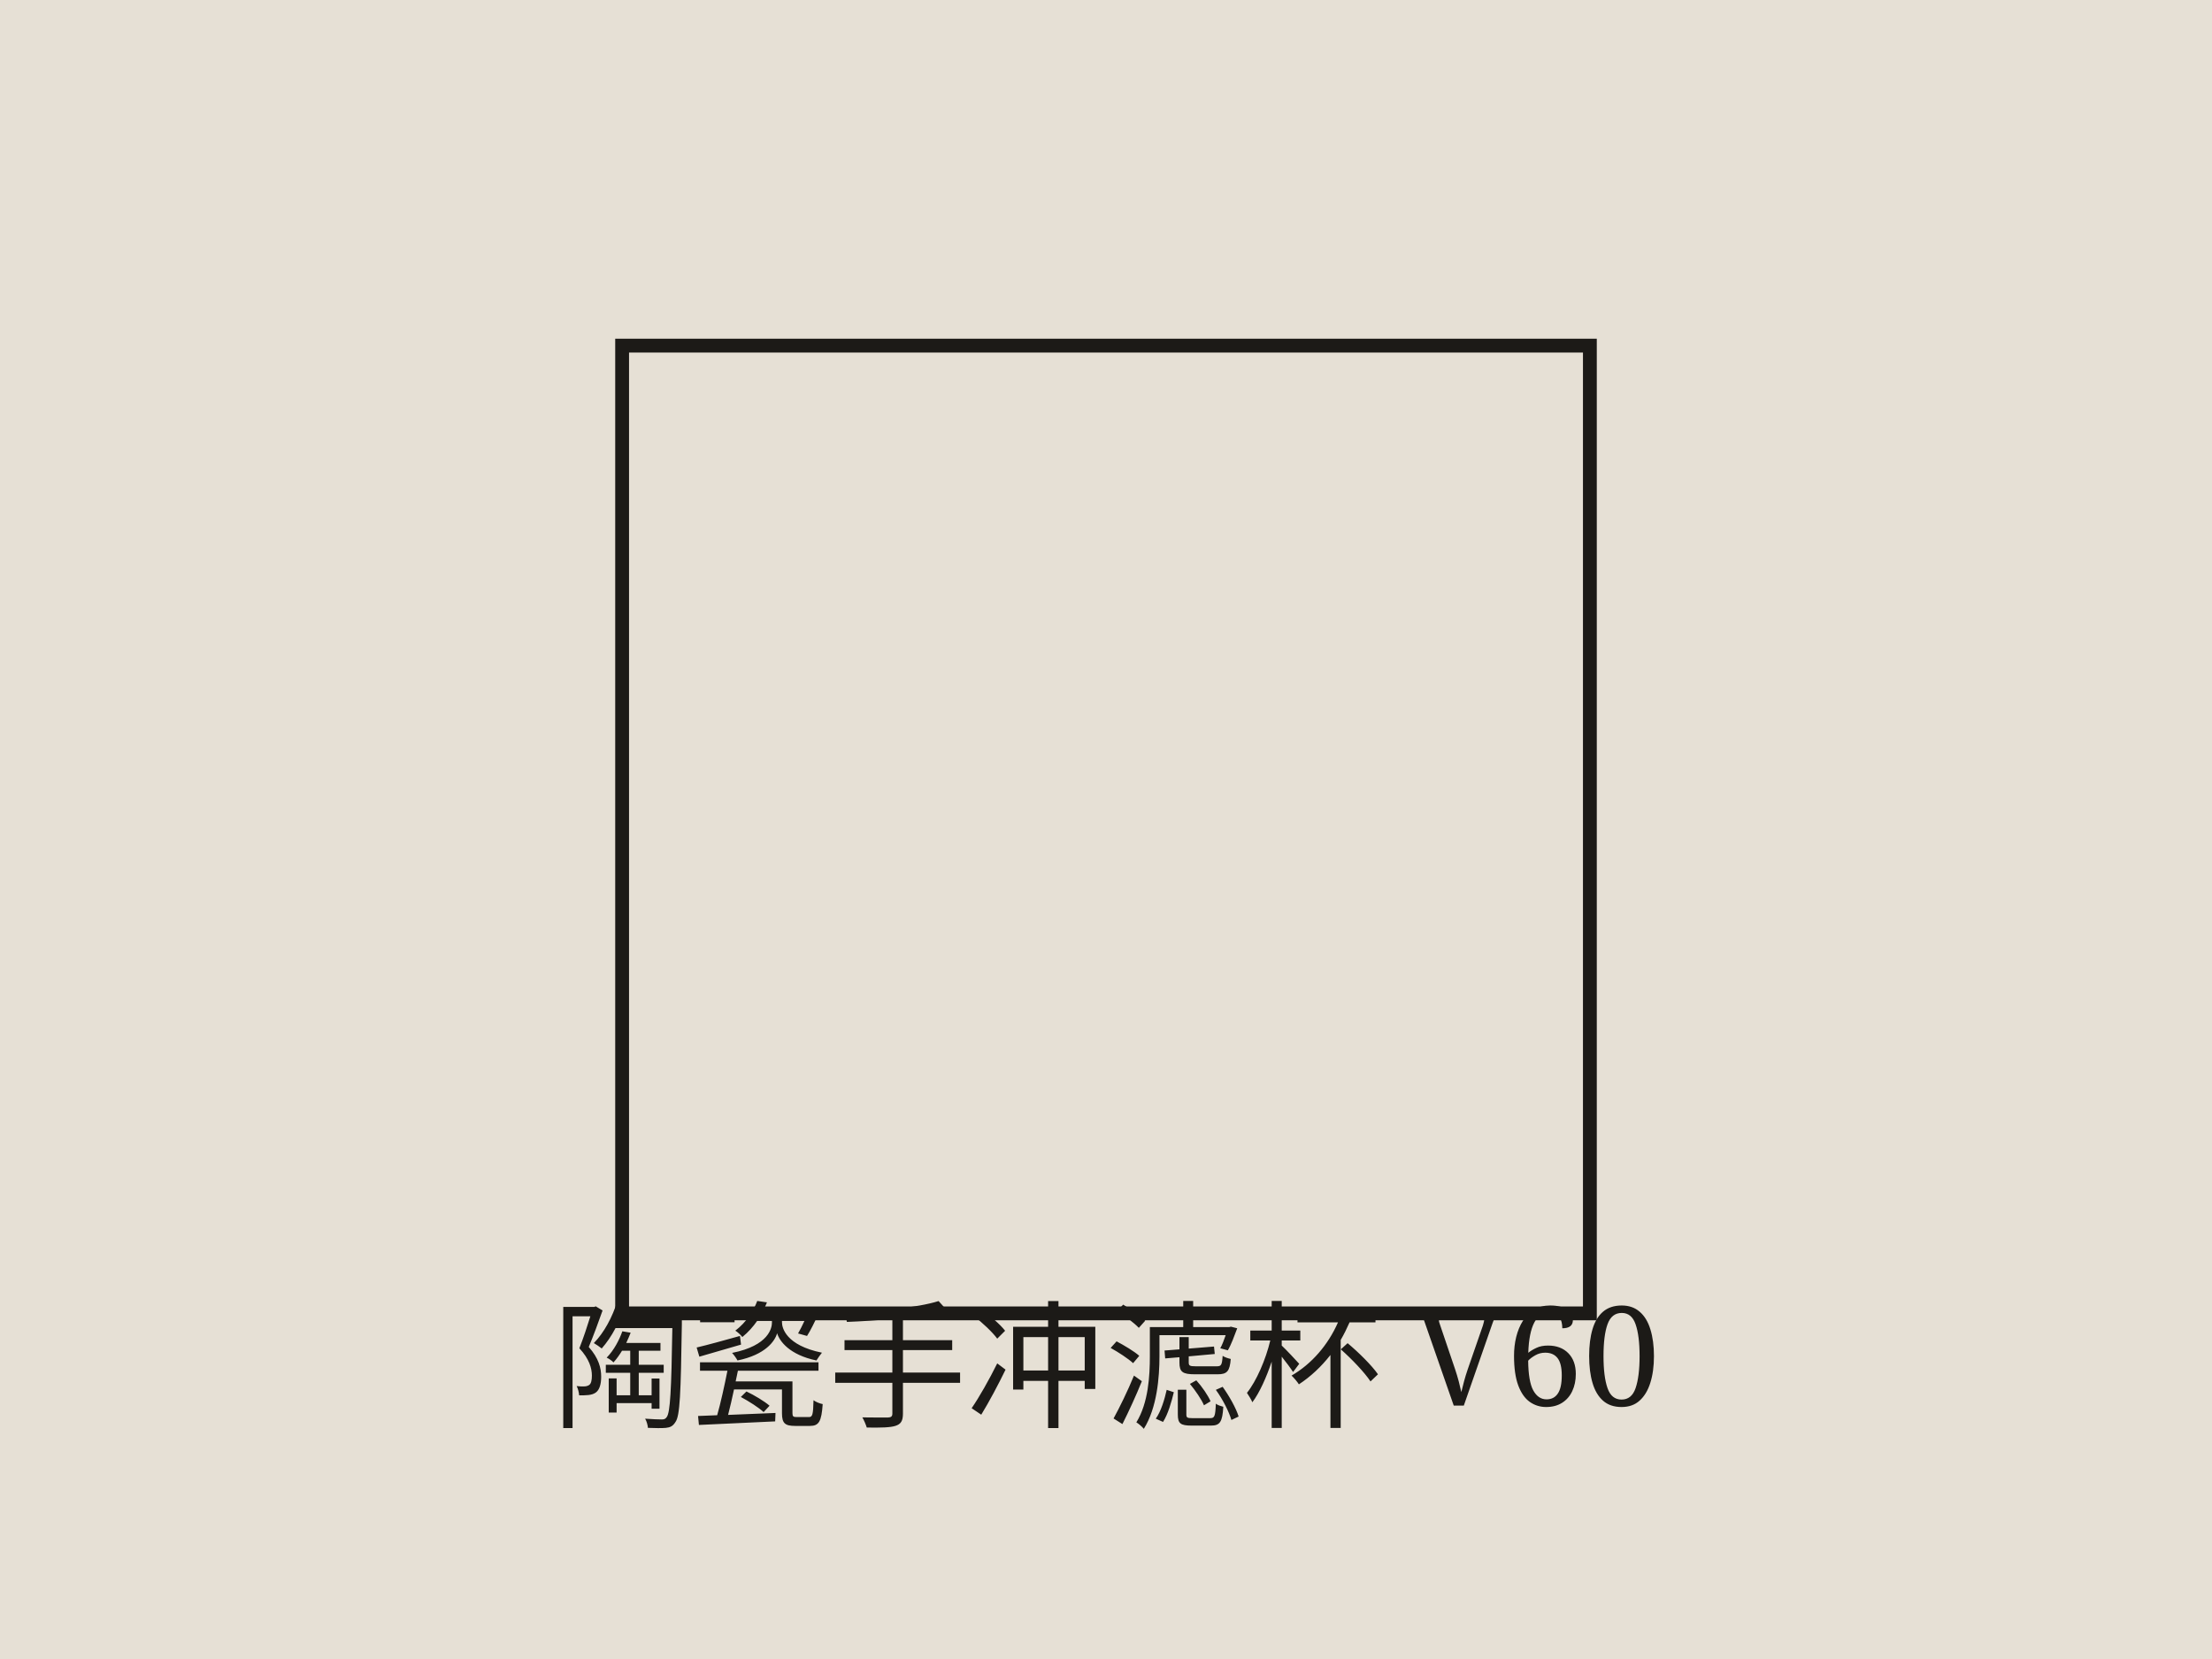
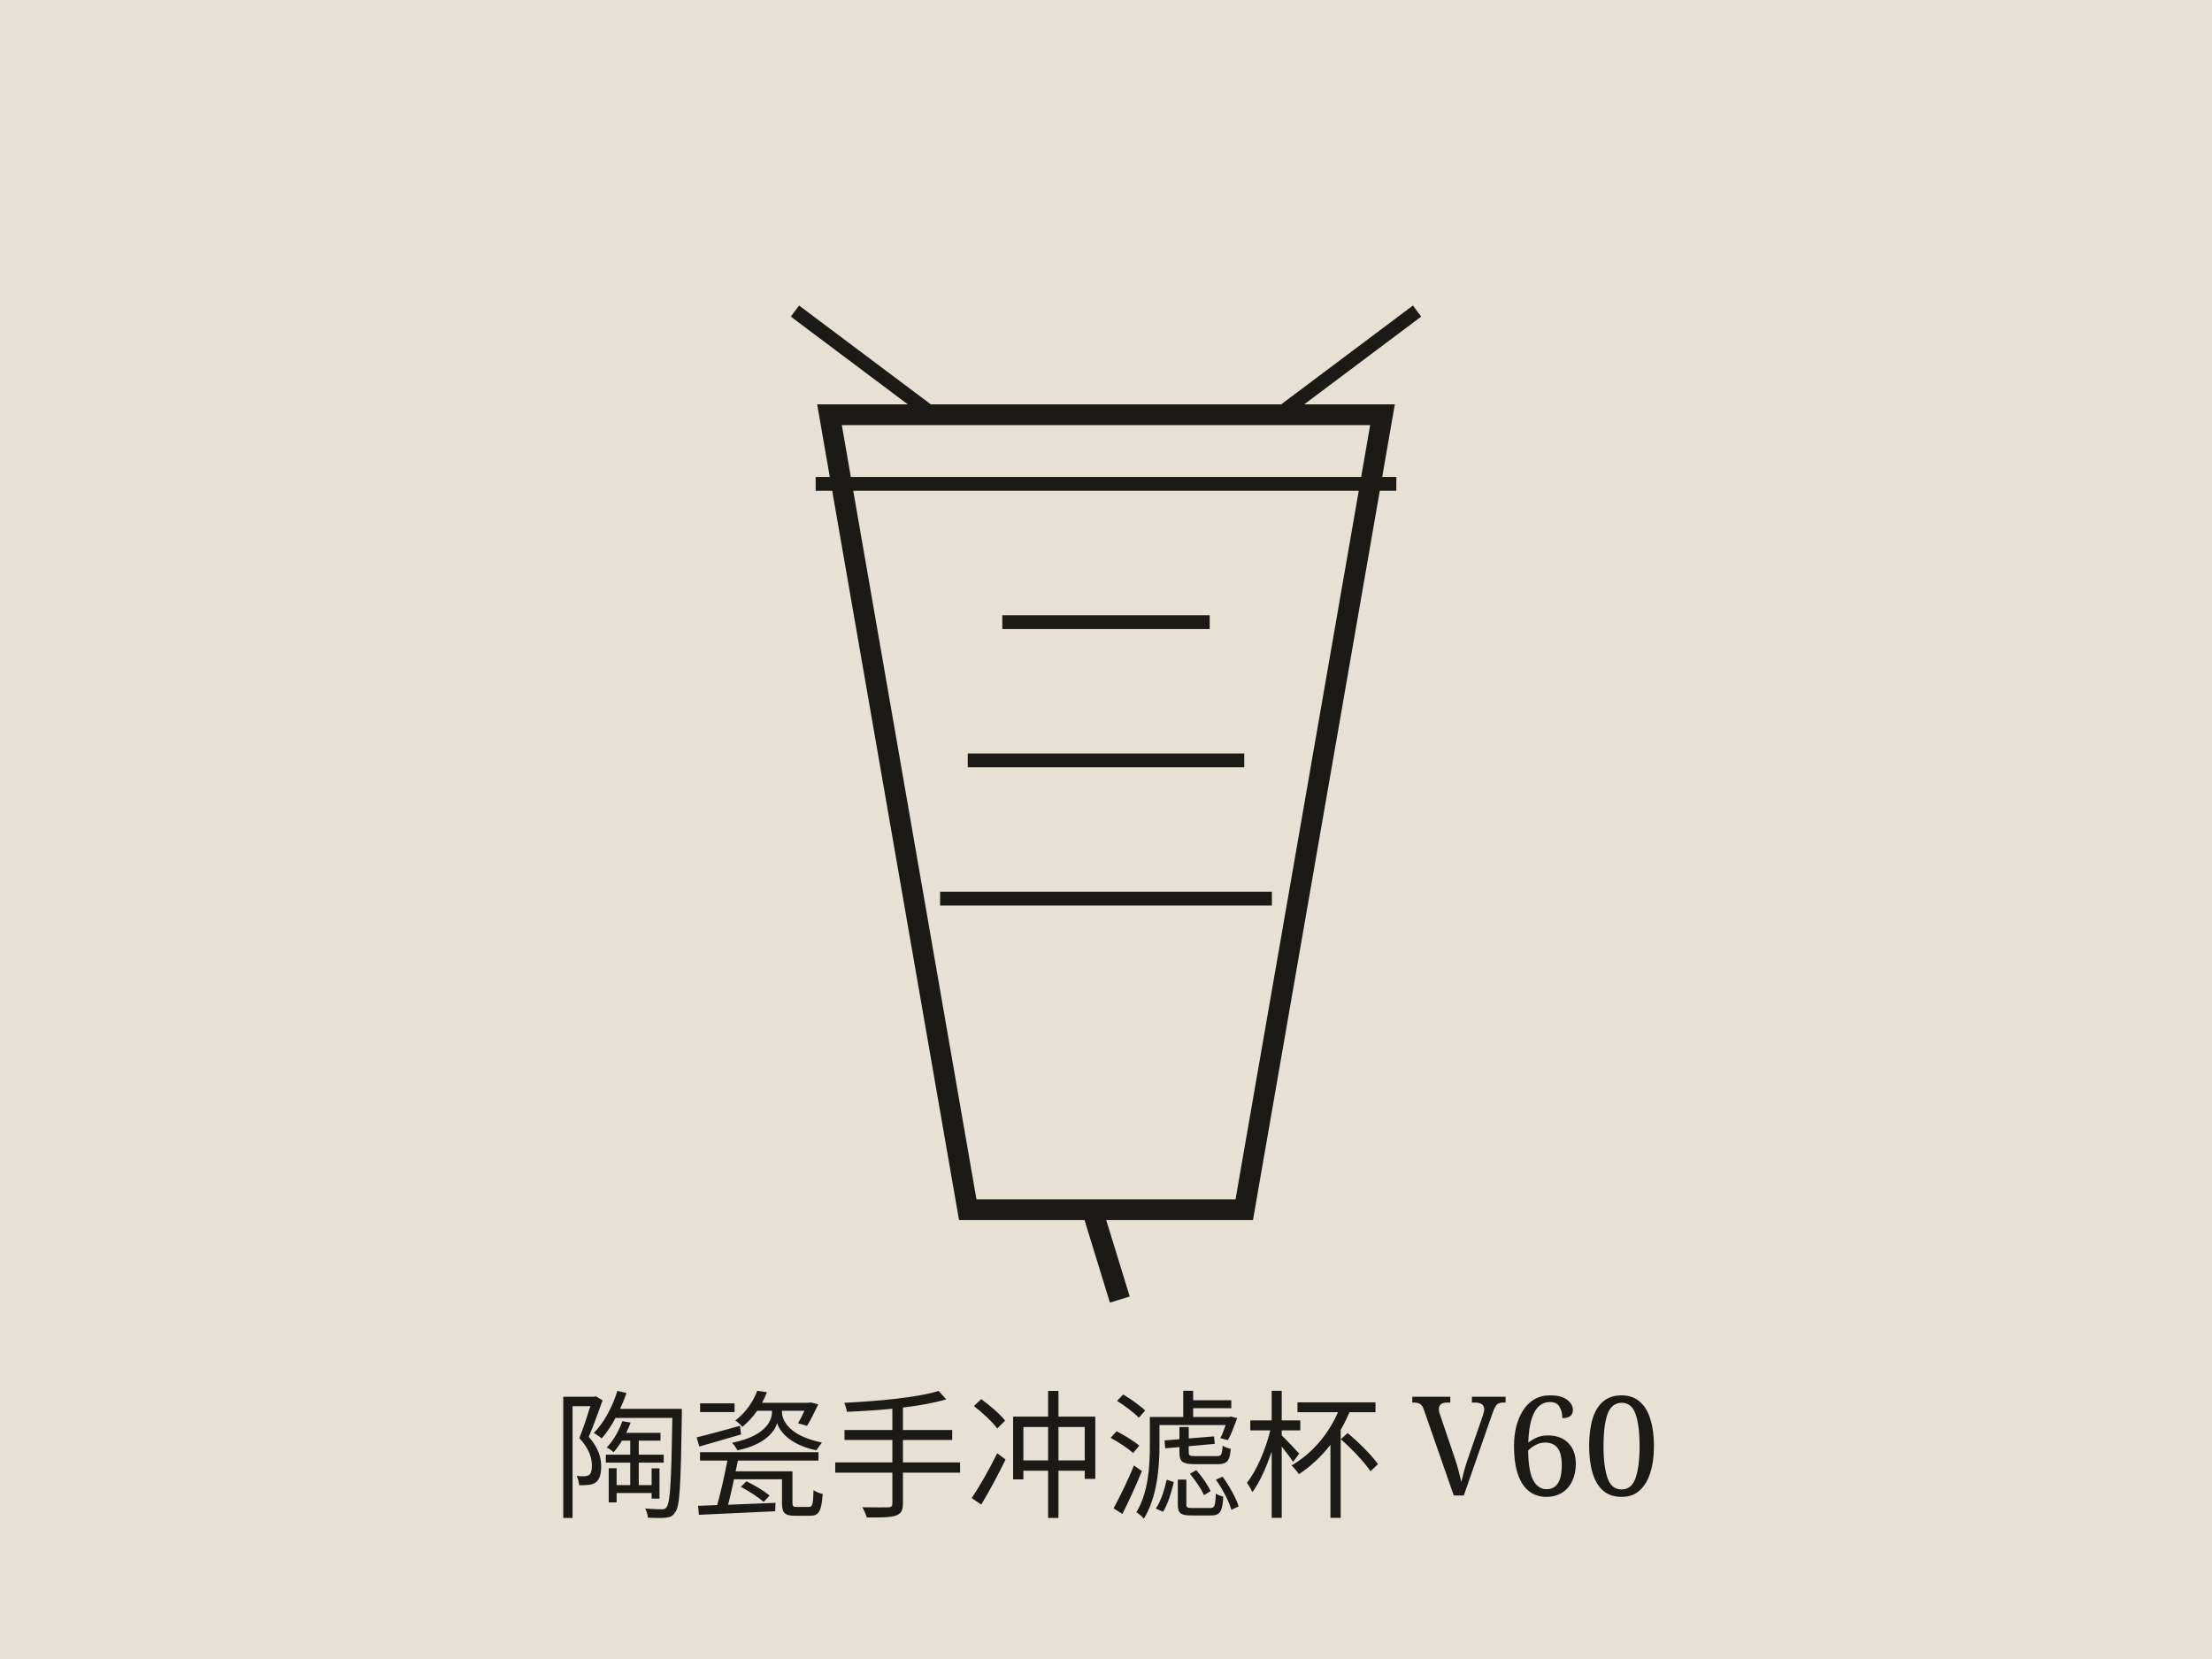
<svg xmlns="http://www.w3.org/2000/svg" width="320" height="240" viewBox="0 0 320 240">
  <rect width="320" height="240" fill="#e6e0d5" />
-   <rect x="90" y="50" width="140" height="140" fill="none" stroke="#1c1a17" stroke-width="2" />
-   <text x="160" y="205" text-anchor="middle" font-family="serif" font-size="20" fill="#1c1a17">陶瓷手冲滤杯 V60</text>
+   <path d="M120 60 L140 175 L180 175 L200 60 Z" fill="none" stroke="#1c1a17" stroke-width="3" />
+   <path d="M118 70 L202 70" stroke="#1c1a17" stroke-width="2" />
+   <path d="M145 90 L175 90 M140 110 L180 110 M136 130 L184 130" stroke="#1c1a17" stroke-width="2" />
+   <path d="M158 175 L162 188" stroke="#1c1a17" stroke-width="3" />
+   <path d="M135 60 L115 45 M185 60 L205 45" stroke="#1c1a17" stroke-width="2" />
+   <text x="160" y="218" text-anchor="middle" font-family="serif" font-size="20" fill="#1c1a17">陶瓷手冲滤杯 V60</text>
</svg>
